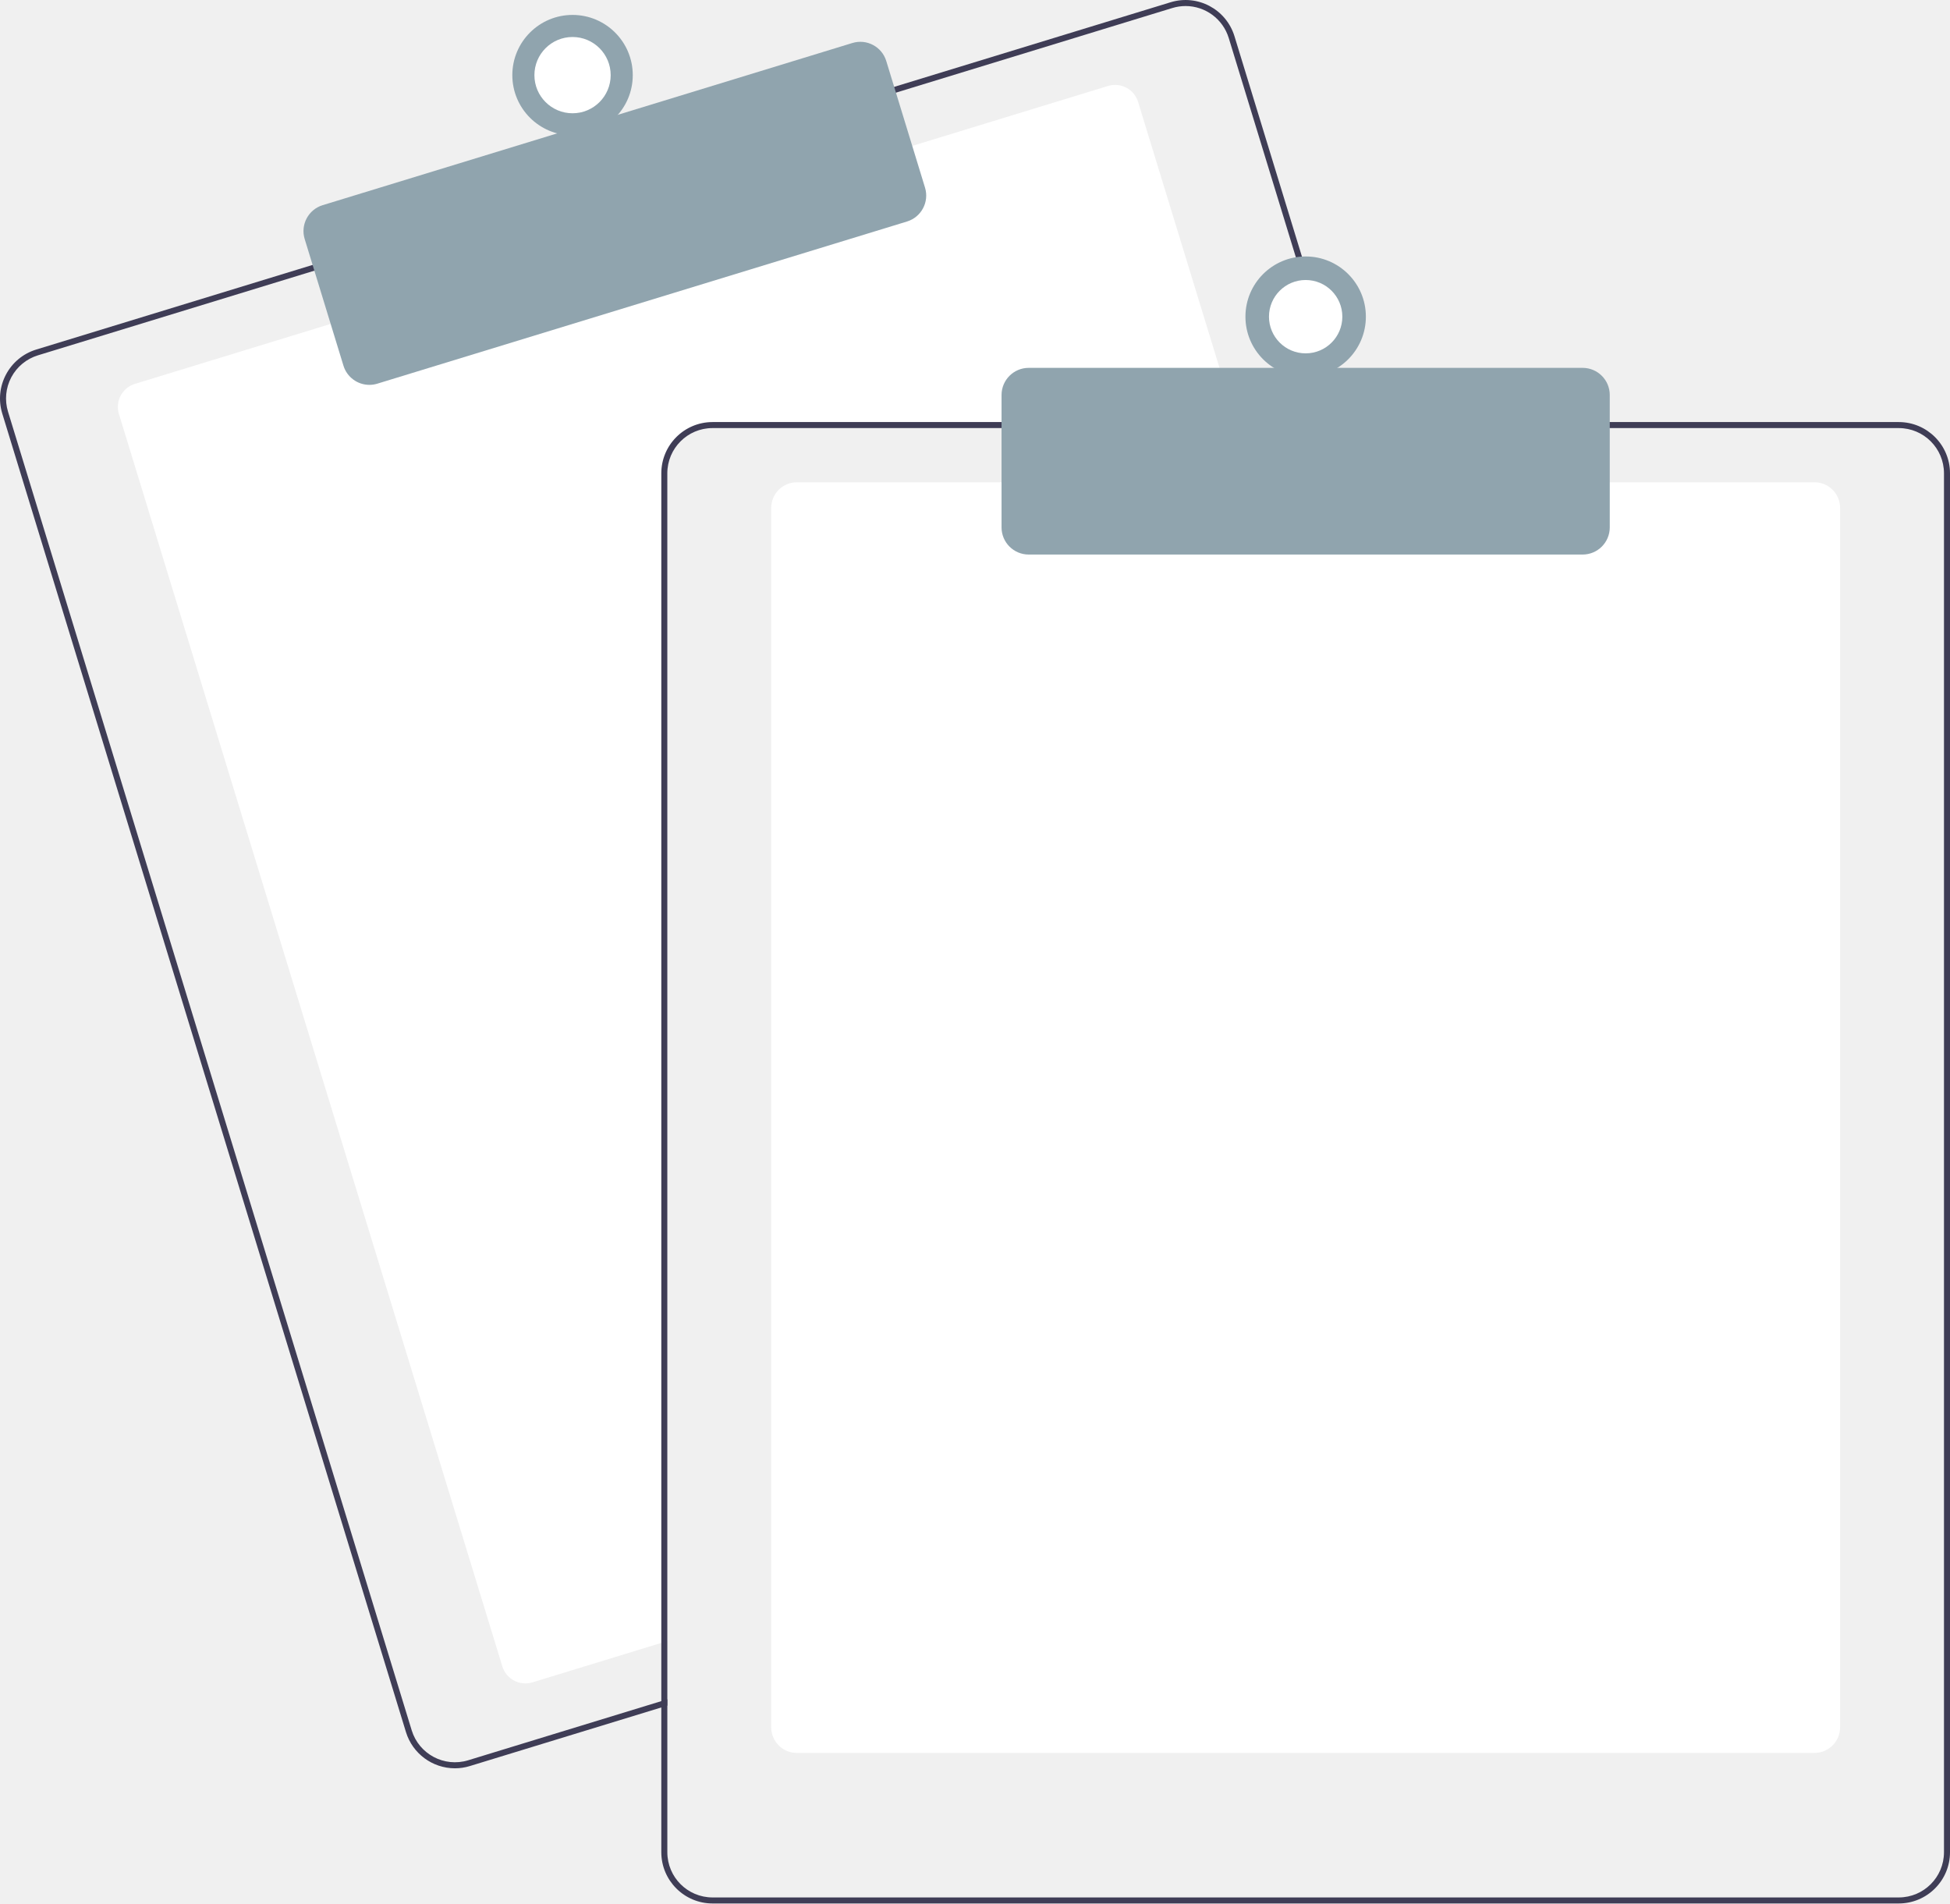
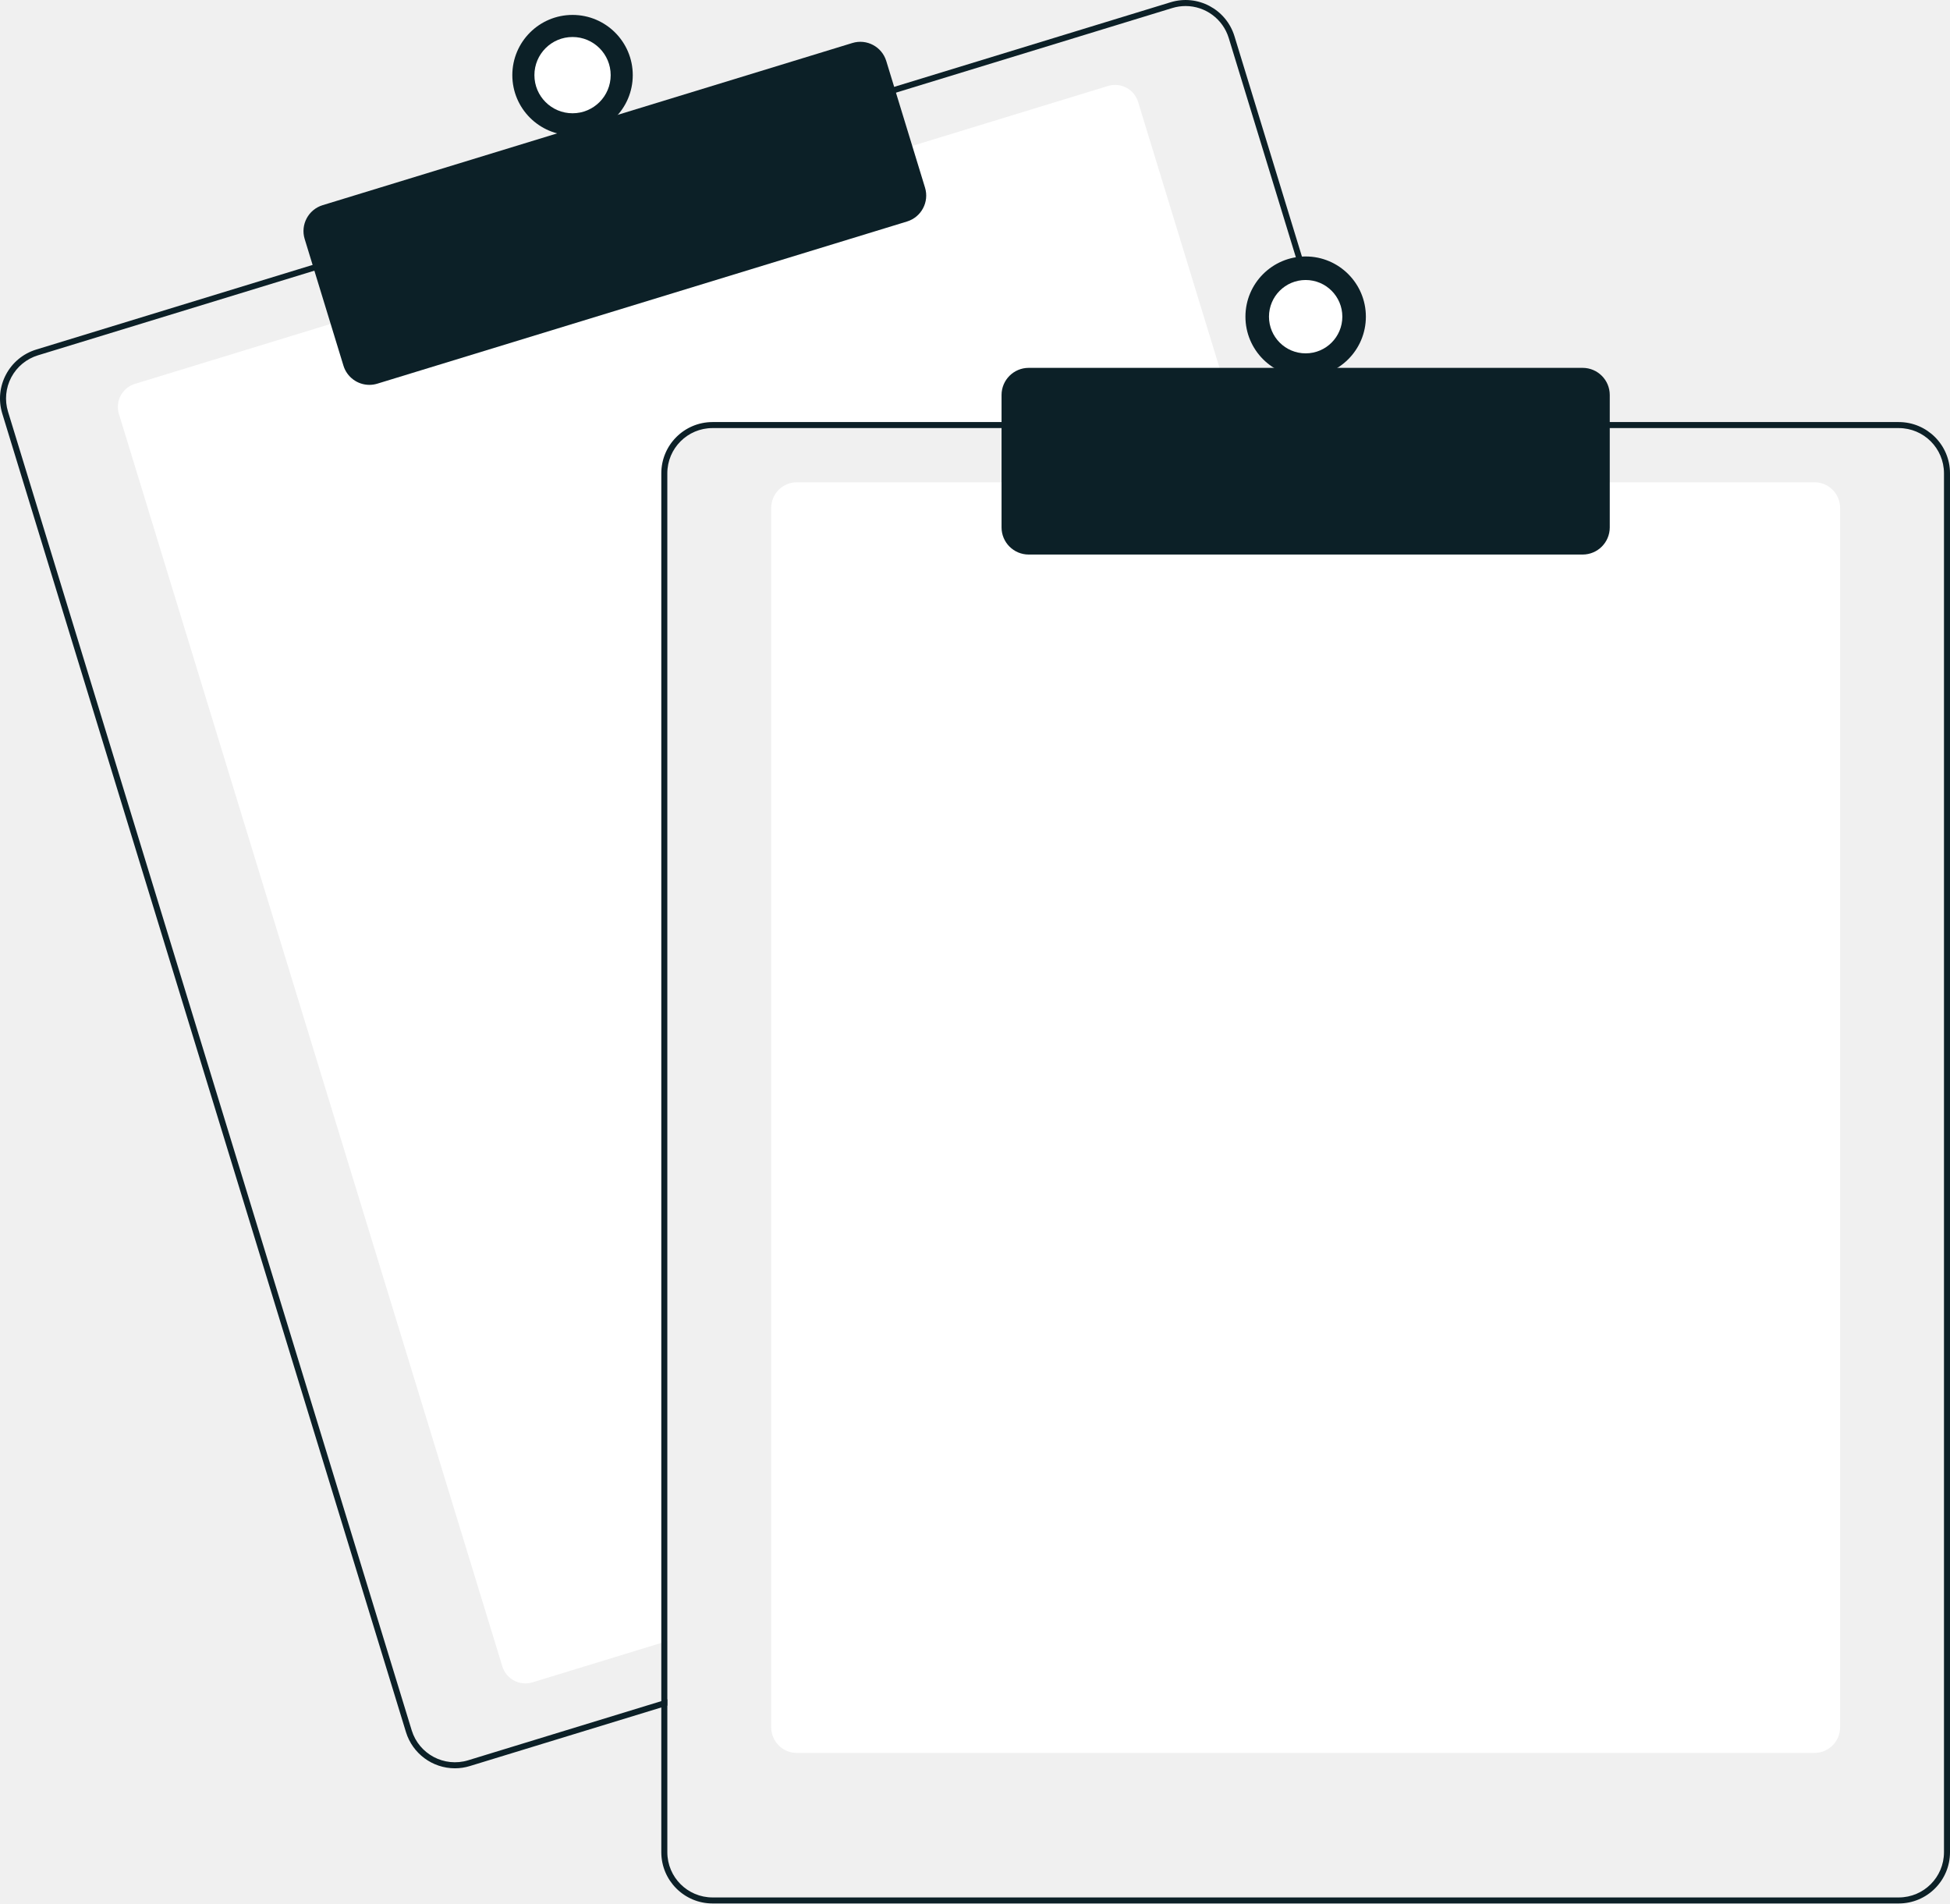
<svg xmlns="http://www.w3.org/2000/svg" data-name="Layer 1" width="647.636" height="632.174" viewBox="0 0 647.636 632.174">
  <path d="M687.328,276.087H512.818a15.018,15.018,0,0,0-15,15v387.85l-2,.61-42.81,13.11a8.007,8.007,0,0,1-9.99-5.31L315.678,271.397a8.003,8.003,0,0,1,5.31-9.99l65.97-20.2,191.25-58.54,65.97-20.2a7.989,7.989,0,0,1,9.99,5.3l32.55,106.32Z" transform="translate(-276.1819 -133.9131)" fill="#fff" />
-   <path d="M725.408,274.087l-39.23-128.14a16.994,16.994,0,0,0-21.23-11.28l-92.75,28.39L380.958,221.607l-92.75,28.4a17.015,17.015,0,0,0-11.28,21.23l134.08,437.93a17.027,17.027,0,0,0,16.26,12.03,16.789,16.789,0,0,0,4.97-.75l63.58-19.46,2-.62v-2.09l-2,.61-64.17,19.65a15.015,15.015,0,0,1-18.73-9.95l-134.07-437.94a14.979,14.979,0,0,1,9.95-18.73l92.75-28.4,191.24-58.54,92.75-28.4a15.156,15.156,0,0,1,4.41-.66,15.015,15.015,0,0,1,14.32,10.61l39.05,127.56.62,2h2.08Z" transform="translate(-276.1819 -133.9131)" fill="#3f3d56" />
-   <path d="M398.863,261.734a9.016,9.016,0,0,1-8.611-6.367l-12.88-42.072a8.999,8.999,0,0,1,5.971-11.24l175.939-53.864a9.009,9.009,0,0,1,11.241,5.971l12.88,42.072a9.01,9.01,0,0,1-5.971,11.241L401.492,261.339A8.976,8.976,0,0,1,398.863,261.734Z" transform="translate(-276.1819 -133.9131)" fill="rgb(144, 164, 174)" />
-   <circle cx="190.154" cy="24.955" r="20" fill="rgb(144, 164, 174)" />
+   <path d="M725.408,274.087l-39.23-128.14a16.994,16.994,0,0,0-21.23-11.28l-92.75,28.39L380.958,221.607l-92.75,28.4a17.015,17.015,0,0,0-11.28,21.23l134.08,437.93a17.027,17.027,0,0,0,16.26,12.03,16.789,16.789,0,0,0,4.97-.75l63.58-19.46,2-.62v-2.09l-2,.61-64.17,19.65a15.015,15.015,0,0,1-18.73-9.95l-134.07-437.94a14.979,14.979,0,0,1,9.95-18.73l92.75-28.4,191.24-58.54,92.75-28.4a15.156,15.156,0,0,1,4.41-.66,15.015,15.015,0,0,1,14.32,10.61l39.05,127.56.62,2h2.08Z" transform="translate(-276.1819 -133.9131)" fill="rgb(12, 32, 39)" />
+   <path d="M398.863,261.734a9.016,9.016,0,0,1-8.611-6.367l-12.88-42.072a8.999,8.999,0,0,1,5.971-11.24l175.939-53.864a9.009,9.009,0,0,1,11.241,5.971l12.88,42.072a9.01,9.01,0,0,1-5.971,11.241L401.492,261.339A8.976,8.976,0,0,1,398.863,261.734Z" transform="translate(-276.1819 -133.9131)" fill="rgb(12, 32, 39)" />
+   <circle cx="190.154" cy="24.955" r="20" fill="rgb(12, 32, 39)" />
  <circle cx="190.154" cy="24.955" r="12.665" fill="#fff" />
  <path d="M878.818,716.087h-338a8.51,8.51,0,0,1-8.5-8.5v-405a8.51,8.51,0,0,1,8.5-8.5h338a8.51,8.51,0,0,1,8.5,8.5v405A8.51,8.51,0,0,1,878.818,716.087Z" transform="translate(-276.1819 -133.9131)" fill="#fff" />
-   <path d="M723.318,274.087h-210.5a17.024,17.024,0,0,0-17,17v407.8l2-.61v-407.19a15.018,15.018,0,0,1,15-15H723.938Zm183.5,0h-394a17.024,17.024,0,0,0-17,17v458a17.024,17.024,0,0,0,17,17h394a17.024,17.024,0,0,0,17-17v-458A17.024,17.024,0,0,0,906.818,274.087Zm15,475a15.018,15.018,0,0,1-15,15h-394a15.018,15.018,0,0,1-15-15v-458a15.018,15.018,0,0,1,15-15h394a15.018,15.018,0,0,1,15,15Z" transform="translate(-276.1819 -133.9131)" fill="#3f3d56" />
-   <path d="M801.818,318.087h-184a9.01,9.01,0,0,1-9-9v-44a9.01,9.01,0,0,1,9-9h184a9.01,9.01,0,0,1,9,9v44A9.01,9.01,0,0,1,801.818,318.087Z" transform="translate(-276.1819 -133.9131)" fill="rgb(144, 164, 174)" />
-   <circle cx="433.636" cy="105.174" r="20" fill="rgb(144, 164, 174)" />
+   <path d="M723.318,274.087h-210.5a17.024,17.024,0,0,0-17,17v407.8l2-.61v-407.19a15.018,15.018,0,0,1,15-15H723.938Zm183.5,0h-394a17.024,17.024,0,0,0-17,17v458a17.024,17.024,0,0,0,17,17h394a17.024,17.024,0,0,0,17-17v-458A17.024,17.024,0,0,0,906.818,274.087Zm15,475a15.018,15.018,0,0,1-15,15h-394a15.018,15.018,0,0,1-15-15v-458a15.018,15.018,0,0,1,15-15h394a15.018,15.018,0,0,1,15,15Z" transform="translate(-276.1819 -133.9131)" fill="rgb(12, 32, 39)" />
+   <path d="M801.818,318.087h-184a9.01,9.01,0,0,1-9-9v-44a9.01,9.01,0,0,1,9-9h184a9.01,9.01,0,0,1,9,9v44A9.01,9.01,0,0,1,801.818,318.087Z" transform="translate(-276.1819 -133.9131)" fill="rgb(12, 32, 39)" />
+   <circle cx="433.636" cy="105.174" r="20" fill="rgb(12, 32, 39)" />
  <circle cx="433.636" cy="105.174" r="12.182" fill="#fff" />
</svg>
